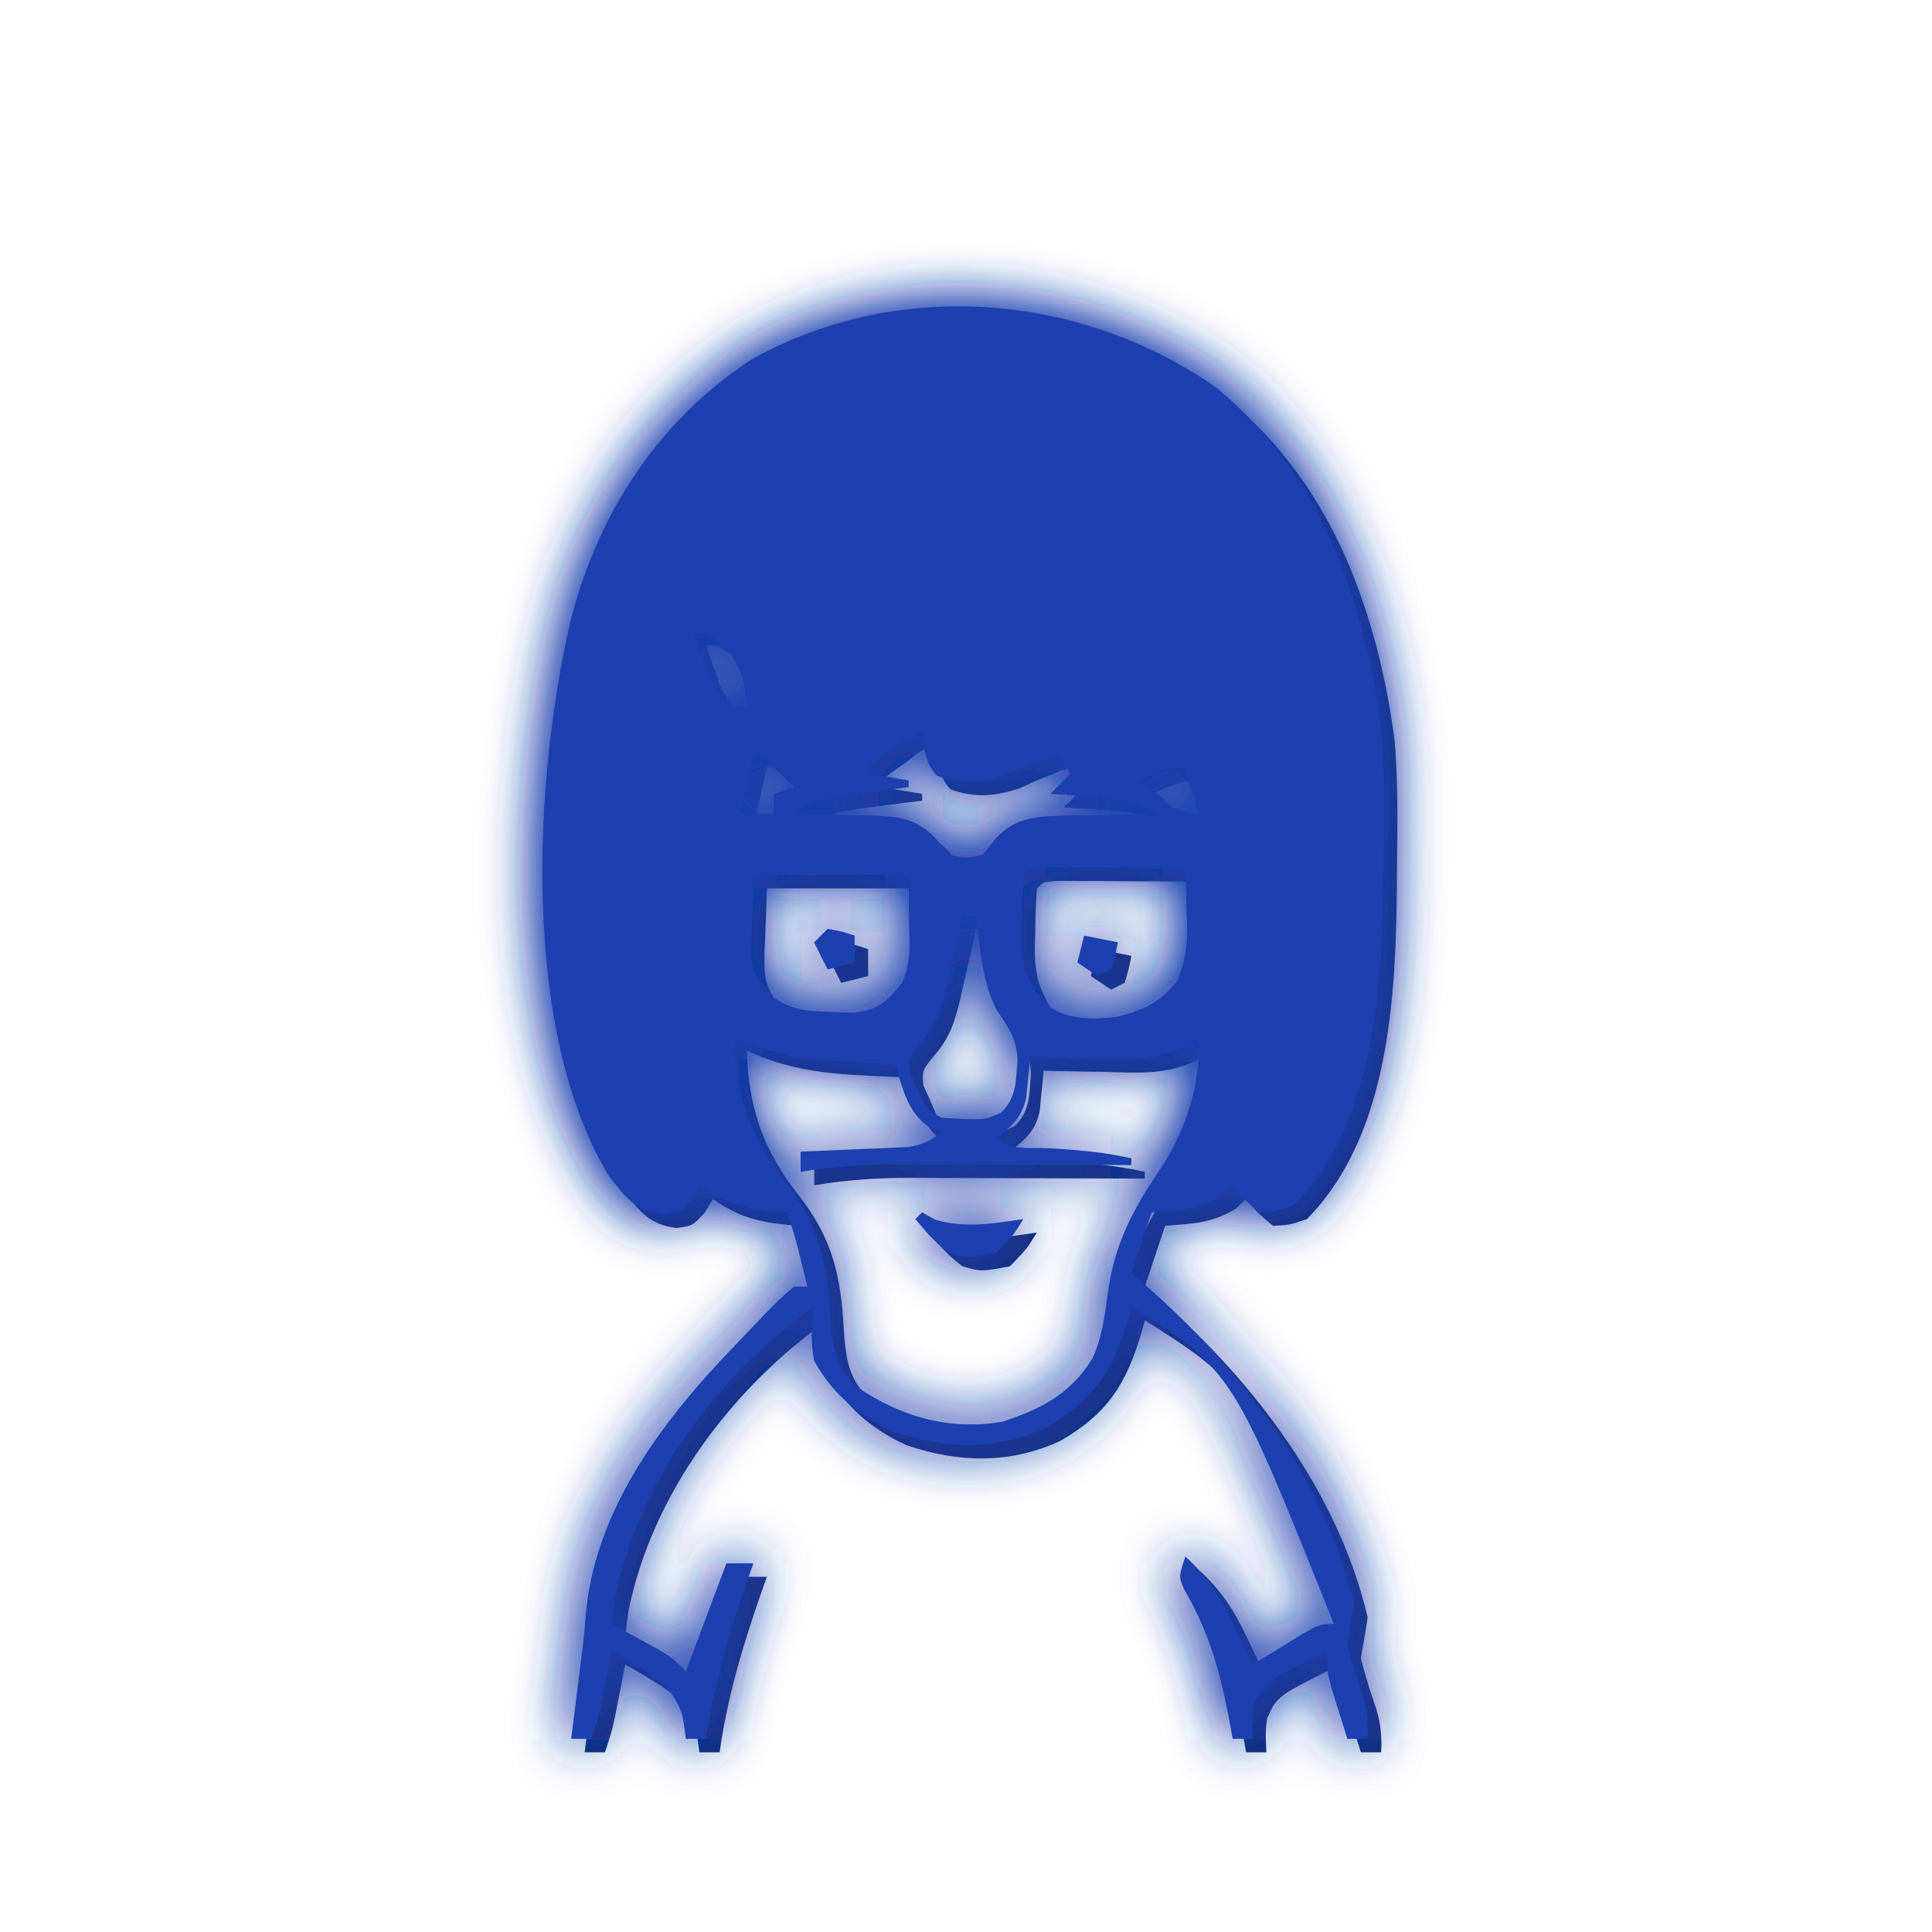
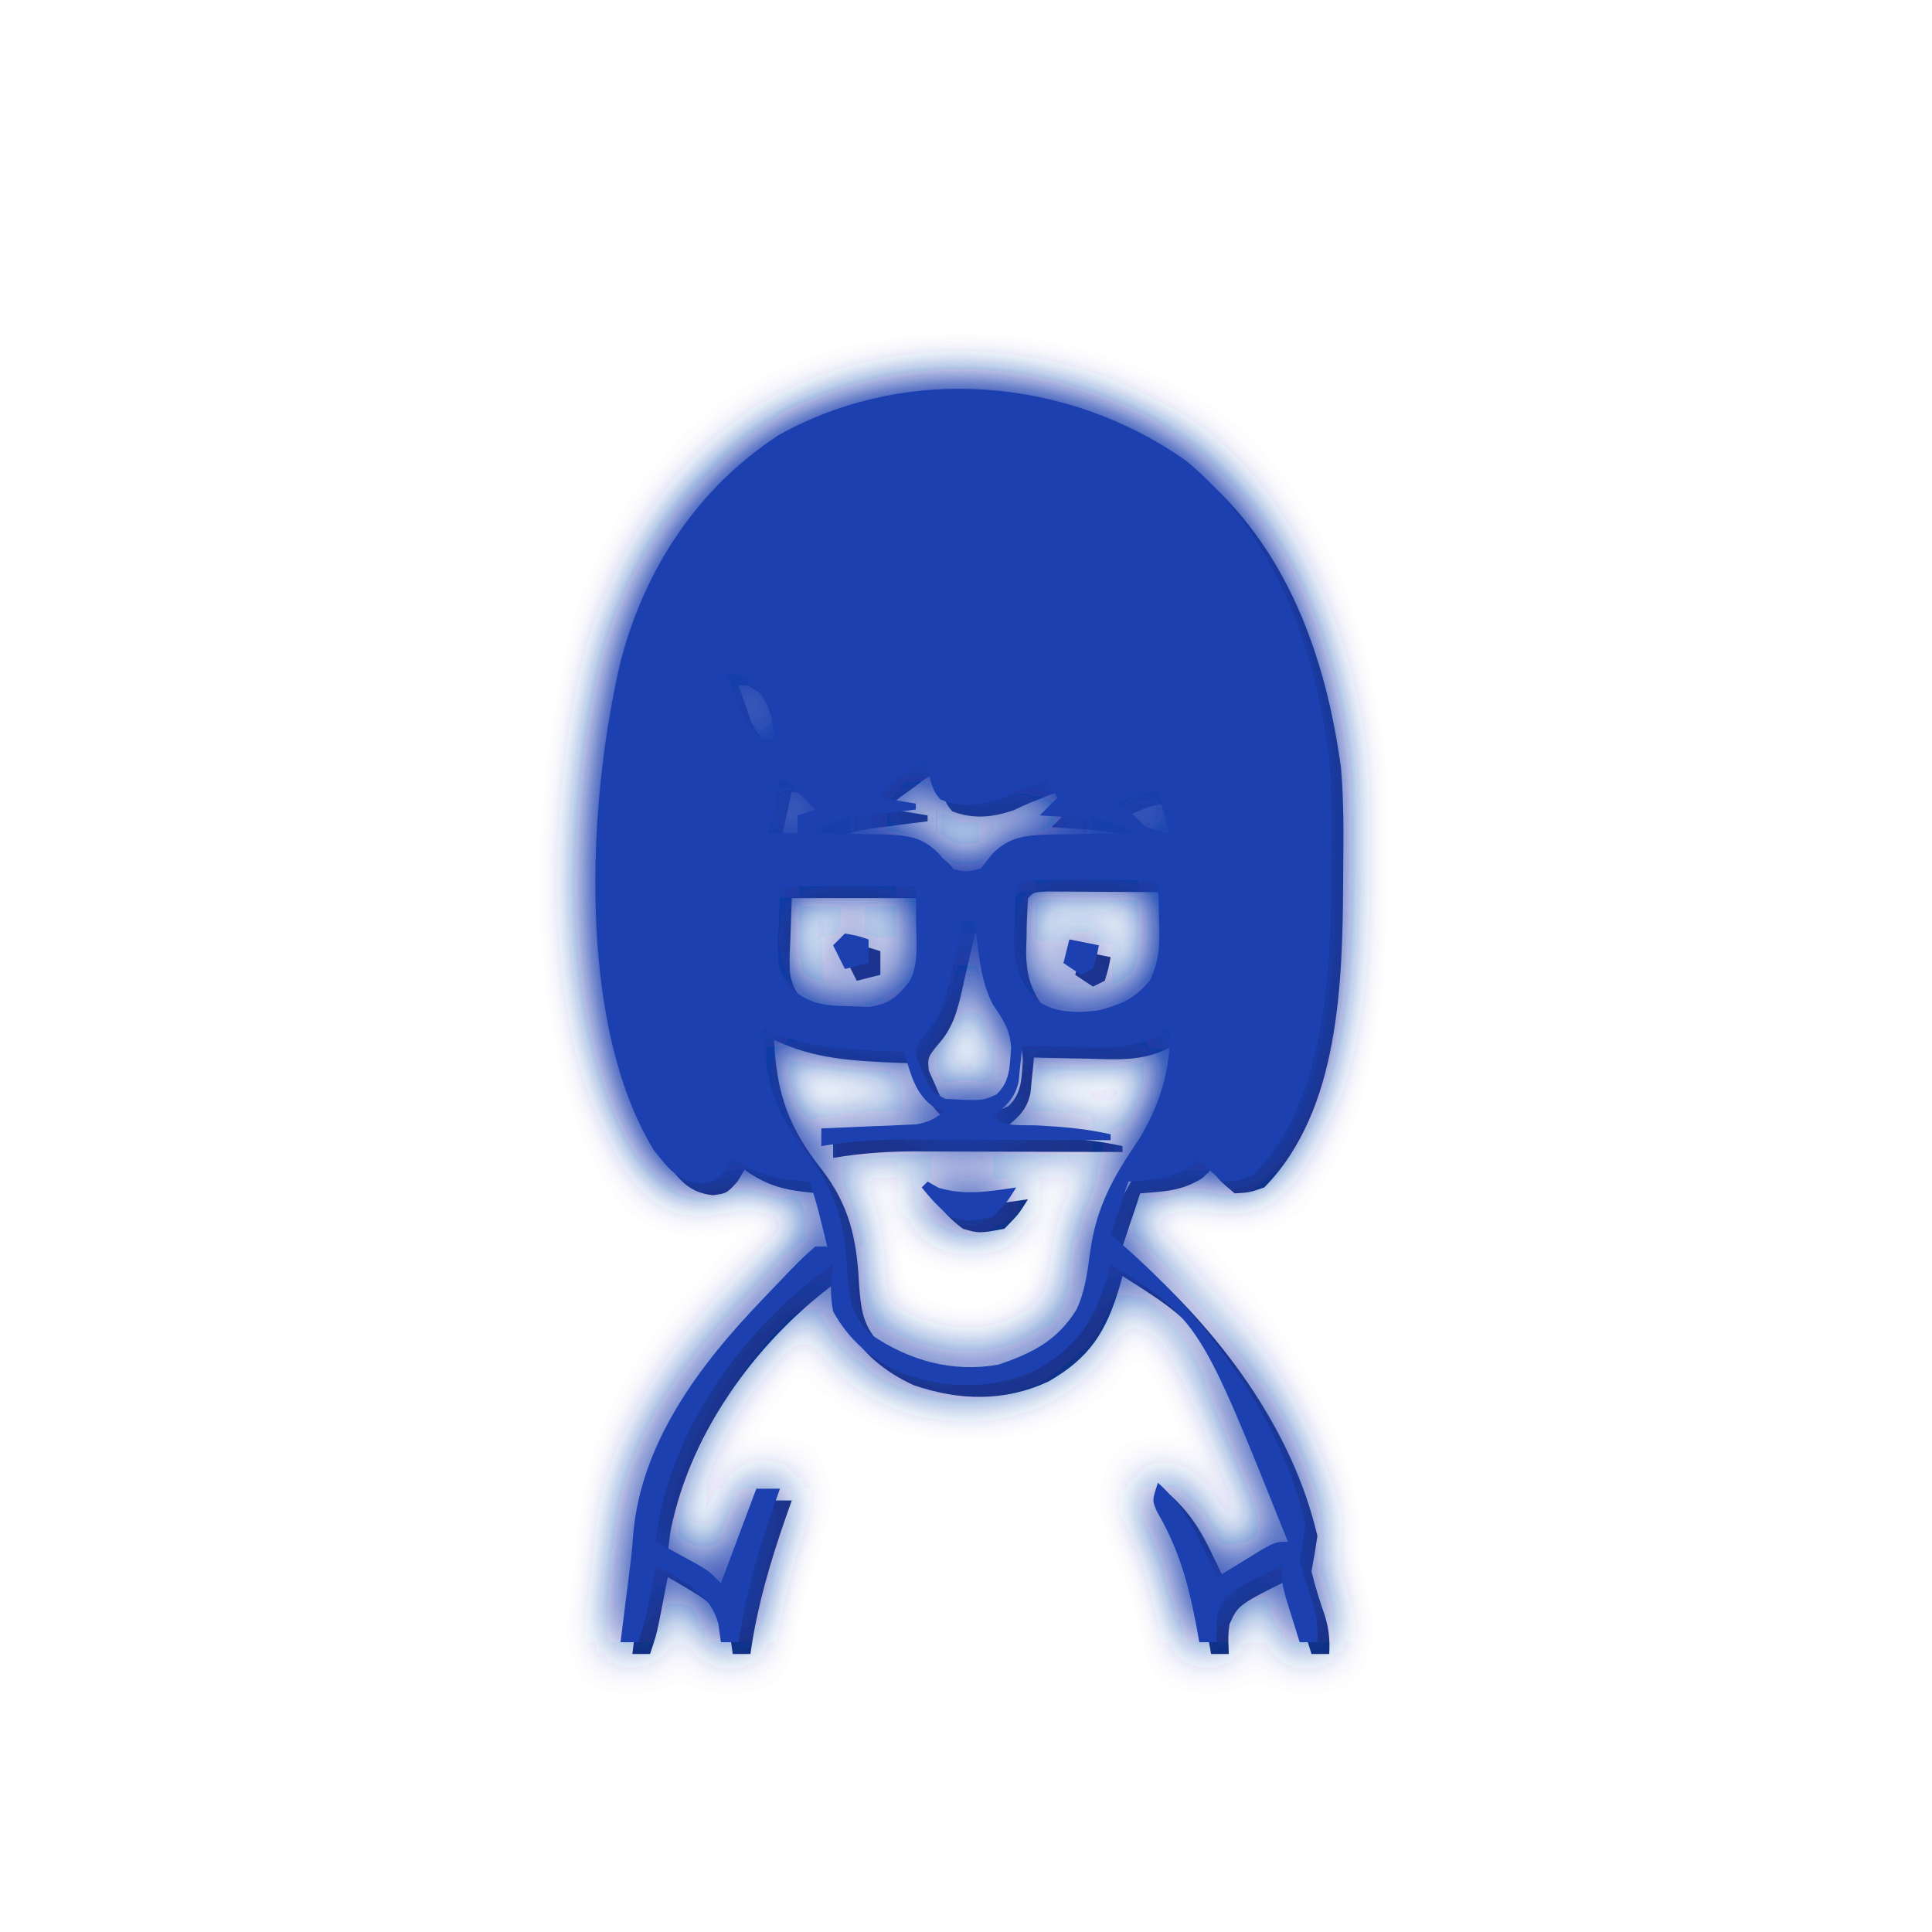
<svg xmlns="http://www.w3.org/2000/svg" version="1.1" width="229" height="229" viewBox="0 0 229 229">
  <defs>
    <filter id="glow">
      <feGaussianBlur stdDeviation="4" result="blur" />
      <feMerge>
        <feMergeNode in="blur" />
        <feMergeNode in="blur" />
        <feMergeNode in="SourceGraphic" />
      </feMerge>
    </filter>
  </defs>
-   <g transform="translate(22.9,22.9) scale(0.8)">
+   <g transform="translate(34.35,34.35) scale(0.7)">
    <g transform="translate(2,2)">
      <path d="M0 0 C15.011 12.459 21.684 31.187 24.215 50.035 C24.694 55.652 24.651 61.278 24.59 66.91 C24.586 67.654 24.582 68.398 24.578 69.164 C24.471 86.172 24.019 108.08 11.215 121.035 C8.668 121.898 8.668 121.898 6.215 122.035 C3.902 120.098 3.902 120.098 2.215 118.035 C1.72 118.51 1.225 118.984 0.715 119.473 C-2.78 121.657 -5.695 121.694 -9.785 122.035 C-10.775 125.005 -11.765 127.975 -12.785 131.035 C-12.023 131.69 -11.261 132.345 -10.477 133.02 C3.446 145.221 15.927 161.624 20.215 180.035 C19.928 182.042 19.596 184.044 19.215 186.035 C19.841 188.643 20.644 191.135 21.523 193.668 C22.186 195.936 22.35 197.691 22.215 200.035 C21.225 200.035 20.235 200.035 19.215 200.035 C18.71 198.433 18.211 196.828 17.715 195.223 C17.436 194.329 17.158 193.436 16.871 192.516 C16.215 190.035 16.215 190.035 16.215 187.035 C6.826 191.687 6.826 191.687 5.328 194.992 C5.09 196.91 5.09 196.91 5.215 200.035 C4.225 200.035 3.235 200.035 2.215 200.035 C2.056 199.141 1.898 198.246 1.734 197.324 C0.398 190.258 -1.217 184.312 -4.895 178.023 C-5.785 176.035 -5.785 176.035 -4.785 173.035 C-1.414 176.054 0.566 179.235 2.465 183.285 C2.599 183.562 2.599 183.562 3.277 184.965 C3.931 186.318 4.574 187.676 5.215 189.035 C5.914 188.602 6.612 188.169 7.332 187.723 C8.242 187.166 9.152 186.609 10.09 186.035 C10.995 185.478 11.9 184.921 12.832 184.348 C15.215 183.035 15.215 183.035 17.215 183.035 C2.261 145.567 2.261 145.567 -12.785 136.035 C-12.864 136.325 -12.864 136.325 -13.266 137.793 C-15.57 145.507 -18.29 149.861 -25.348 153.91 C-32.841 157.351 -40.352 157.156 -48.098 154.535 C-53.193 152.197 -57.044 148.968 -59.785 144.035 C-60.301 141.254 -60.251 138.818 -59.785 136.035 C-73.991 146.04 -85.766 161.759 -89.285 179.035 C-89.478 180.365 -89.657 181.698 -89.785 183.035 C-89.159 183.373 -88.532 183.711 -87.887 184.059 C-87.069 184.505 -86.252 184.951 -85.41 185.41 C-85.004 185.631 -85.004 185.631 -82.949 186.746 C-80.785 188.035 -80.785 188.035 -78.785 190.035 C-76.805 184.755 -74.825 179.475 -72.785 174.035 C-71.465 174.035 -70.145 174.035 -68.785 174.035 C-68.954 174.513 -68.954 174.513 -69.809 176.93 C-72.47 184.597 -74.662 191.973 -75.785 200.035 C-76.775 200.035 -77.765 200.035 -78.785 200.035 C-78.93 199.004 -79.074 197.973 -79.223 196.91 C-80.498 192.203 -83.894 190.514 -87.887 188.102 C-88.513 187.75 -89.14 187.398 -89.785 187.035 C-89.918 187.722 -90.051 188.409 -90.188 189.117 C-90.276 189.568 -90.276 189.568 -90.723 191.848 C-90.897 192.741 -91.071 193.634 -91.25 194.555 C-91.785 197.035 -91.785 197.035 -92.785 200.035 C-93.775 200.035 -94.765 200.035 -95.785 200.035 C-94.285 188.035 -94.285 188.035 -94.02 186.016 C-93.87 184.751 -93.752 183.482 -93.676 182.211 C-92.483 166.403 -82.374 153.029 -71.785 142.035 C-71.374 141.603 -70.962 141.171 -70.539 140.727 C-65.268 135.208 -65.268 135.208 -62.785 133.035 C-62.125 133.035 -61.465 133.035 -60.785 133.035 C-61.096 131.764 -61.409 130.493 -61.723 129.223 C-61.897 128.515 -62.071 127.807 -62.25 127.078 C-62.695 125.378 -63.229 123.702 -63.785 122.035 C-64.305 121.998 -64.824 121.96 -65.359 121.922 C-69.899 121.494 -72.989 120.764 -76.785 118.035 C-76.981 118.365 -76.981 118.365 -77.973 120.035 C-79.785 122.035 -79.785 122.035 -82.176 122.352 C-86.267 121.855 -87.654 119.841 -90.148 116.719 C-103.28 95.188 -101.35 57.661 -95.785 34.035 C-91.681 18.252 -82.769 4.658 -69.035 -4.34 C-47.236 -16.496 -20.075 -14.162 0 0 Z M-77.785 36.035 C-77.358 37.31 -76.918 38.58 -76.473 39.848 C-76.229 40.555 -75.985 41.263 -75.734 41.992 C-74.703 44.211 -73.676 45.494 -71.785 47.035 C-71.125 47.035 -70.465 47.035 -69.785 47.035 C-70.05 43.241 -70.58 40.873 -73.223 38.16 C-75.785 36.035 -75.785 36.035 -77.785 36.035 Z M-48.348 53.473 C-48.988 53.925 -49.629 54.378 -50.289 54.844 C-50.783 55.237 -51.276 55.63 -51.785 56.035 C-51.785 56.365 -51.785 56.695 -51.785 57.035 C-50.795 57.2 -50.795 57.2 -45.785 58.035 C-45.785 58.365 -45.785 58.695 -45.785 59.035 C-46.761 59.156 -47.737 59.278 -48.742 59.402 C-50.027 59.571 -51.313 59.74 -52.598 59.91 C-52.919 59.949 -52.919 59.949 -54.545 60.148 C-57.824 60.59 -60.135 61.062 -62.785 63.035 C-62.266 63.039 -61.747 63.043 -61.212 63.048 C-58.84 63.081 -56.469 63.151 -54.098 63.223 C-53.689 63.226 -53.689 63.226 -51.623 63.24 C-47.516 63.39 -44.799 63.493 -41.859 66.547 C-41.175 67.368 -40.49 68.189 -39.785 69.035 C-37.285 69.66 -37.285 69.66 -34.785 69.035 C-34.132 68.214 -33.478 67.393 -32.805 66.547 C-29.627 63.246 -26.278 63.377 -21.881 63.24 C-20.921 63.234 -19.961 63.229 -18.973 63.223 C-18.483 63.21 -18.483 63.21 -16.006 63.146 C-13.599 63.088 -11.193 63.051 -8.785 63.035 C-12.298 61.146 -15.036 60.671 -19.035 60.41 C-20.113 60.335 -21.19 60.261 -22.301 60.184 C-22.711 60.159 -22.711 60.159 -24.785 60.035 C-23.795 59.045 -22.805 58.055 -21.785 57.035 C-22.445 56.045 -23.105 55.055 -23.785 54.035 C-24.507 54.324 -25.229 54.613 -25.973 54.91 C-26.437 55.096 -26.437 55.096 -28.785 56.035 C-29.187 56.221 -29.187 56.221 -31.223 57.16 C-34.791 58.379 -38.021 58.704 -41.598 57.348 C-43.325 55.438 -43.456 53.537 -43.785 51.035 C-45.595 51.035 -46.92 52.455 -48.348 53.473 Z M-68.785 54.035 C-69.445 57.005 -70.105 59.975 -70.785 63.035 C-69.135 63.035 -67.485 63.035 -65.785 63.035 C-65.785 62.045 -65.785 61.055 -65.785 60.035 C-64.795 59.705 -63.805 59.375 -62.785 59.035 C-63.59 58.21 -64.394 57.385 -65.223 56.535 C-65.675 56.071 -66.128 55.607 -66.594 55.129 C-67.785 54.035 -67.785 54.035 -68.785 54.035 Z M-11.785 58.035 C-11.331 58.324 -10.878 58.613 -10.41 58.91 C-8.785 60.035 -8.785 60.035 -6.785 62.035 C-4.66 62.66 -4.66 62.66 -2.785 63.035 C-3.445 60.725 -4.105 58.415 -4.785 56.035 C-7.432 56.035 -9.366 57.017 -11.785 58.035 Z M-28.785 72.035 C-28.939 74.302 -29.017 76.517 -29.035 78.785 C-29.056 79.406 -29.076 80.028 -29.098 80.668 C-29.134 84.944 -28.426 87.508 -25.785 91.035 C-22.469 93.522 -18.78 93.569 -14.785 93.035 C-10.981 92.035 -8.559 91.022 -6.094 87.879 C-4.452 84.31 -4.442 81.586 -4.598 77.723 C-4.611 77.077 -4.625 76.432 -4.639 75.768 C-4.674 74.19 -4.728 72.612 -4.785 71.035 C-8.598 71.006 -12.41 70.988 -16.223 70.973 C-17.311 70.964 -18.4 70.956 -19.521 70.947 C-20.039 70.946 -20.039 70.946 -22.656 70.938 C-23.615 70.932 -24.573 70.927 -25.56 70.922 C-27.785 71.035 -27.785 71.035 -28.785 72.035 Z M-68.785 72.035 C-68.868 74.428 -68.95 76.82 -69.035 79.285 C-69.072 80.032 -69.108 80.779 -69.146 81.548 C-69.205 85.093 -69.148 86.57 -66.895 89.457 C-63.428 92.05 -61.218 92.248 -56.91 92.348 C-55.861 92.385 -54.812 92.422 -53.73 92.461 C-50.11 91.938 -49.031 90.851 -46.785 88.035 C-45.315 85.094 -45.682 82.127 -45.723 78.91 C-45.743 76.641 -45.764 74.373 -45.785 72.035 C-53.375 72.035 -60.965 72.035 -68.785 72.035 Z M-37.785 78.035 C-38.028 79.132 -38.27 80.229 -38.52 81.359 C-38.857 82.814 -39.196 84.268 -39.535 85.723 C-39.692 86.444 -39.85 87.165 -40.012 87.908 C-40.846 91.422 -41.555 94.069 -43.996 96.789 C-45.785 99.035 -45.785 99.035 -45.59 101.238 C-45.283 101.914 -44.976 102.589 -44.66 103.285 C-44.369 103.971 -44.078 104.657 -43.777 105.363 C-42.785 107.035 -42.785 107.035 -40.785 108.035 C-34.541 108.376 -34.541 108.376 -32.121 107.285 C-29.766 105.082 -29.899 102.471 -29.645 99.387 C-29.832 96.244 -30.984 94.619 -32.727 92.074 C-34.946 87.799 -35.195 82.765 -35.785 78.035 C-36.445 78.035 -37.105 78.035 -37.785 78.035 Z M-71.785 96.035 C-71.416 105.038 -69.302 110.936 -63.723 117.973 C-59.094 123.992 -57.772 129.714 -57.41 137.223 C-57.099 141.674 -56.752 144.685 -53.488 147.855 C-47.007 152.345 -39.595 154.425 -31.785 153.035 C-26.126 151.119 -21.838 148.979 -18.607 143.766 C-17.14 140.676 -16.737 137.463 -16.285 134.098 C-15.262 126.527 -12.497 121.472 -8.223 115.223 C-4.512 109.336 -2.55 103 -2.785 96.035 C-3.571 96.526 -4.358 97.017 -5.168 97.523 C-9.531 99.705 -13.886 99.363 -18.66 99.223 C-19.539 99.209 -20.418 99.196 -21.324 99.182 C-23.479 99.147 -25.632 99.097 -27.785 99.035 C-27.833 99.584 -27.882 100.132 -27.931 100.697 C-28.006 101.417 -28.08 102.137 -28.156 102.879 C-28.225 103.592 -28.294 104.306 -28.365 105.041 C-28.972 107.924 -30.507 109.272 -32.785 111.035 C-30.905 112.916 -27.605 112.395 -25.035 112.535 C-20.861 112.769 -16.877 113.098 -12.785 114.035 C-12.785 114.365 -12.785 114.695 -12.785 115.035 C-13.04 115.034 -13.04 115.034 -14.333 115.028 C-19.67 115.006 -25.007 114.991 -30.345 114.98 C-32.334 114.975 -34.323 114.968 -36.313 114.96 C-39.18 114.948 -42.047 114.942 -44.914 114.938 C-45.797 114.932 -46.679 114.927 -47.589 114.922 C-52.432 114.921 -57.01 115.217 -61.785 116.035 C-61.785 115.045 -61.785 114.055 -61.785 113.035 C-61.256 113.015 -60.726 112.996 -60.18 112.975 C-57.777 112.88 -55.375 112.77 -52.973 112.66 C-52.139 112.629 -51.306 112.598 -50.447 112.566 C-50.046 112.547 -50.046 112.547 -48.016 112.449 C-47.277 112.418 -46.539 112.386 -45.778 112.354 C-43.623 112.009 -42.483 111.374 -40.785 110.035 C-41.383 109.87 -41.981 109.705 -42.598 109.535 C-45.97 107.222 -46.618 103.836 -47.785 100.035 C-48.847 99.998 -49.91 99.96 -51.004 99.922 C-58.45 99.597 -64.956 99.308 -71.785 96.035 Z " fill="#142d7a" transform="translate(151.7852,28.96484)" />
      <path d="M0 0 C2.125 0.375 2.125 0.375 4 1 C4 2.32 4 3.64 4 5 C2.68 5.33 1.36 5.66 0 6 C-0.66 4.68 -1.32 3.36 -2 2 C-1.34 1.34 -0.68 0.68 0 0 Z " fill="#142d7a" transform="translate(94,109)" />
      <path d="M0 0 C1.65 0.33 3.3 0.66 5 1 C4.625 2.938 4.625 2.938 4 5 C3.67 5.165 3.67 5.165 2 6 C1.01 5.34 0.02 4.68 -1 4 C-0.67 2.68 -0.34 1.36 0 0 Z " fill="#142d7a" transform="translate(132,110)" />
      <path d="M0 0 C0.309 0.175 0.309 0.175 1.875 1.062 C6.37 2.411 10.41 1.66 15 1 C13.438 3.5 13.438 3.5 11 6 C6.696 6.782 6.696 6.782 4 6 C1.941 4.507 0.64 2.988 -1 1 C-0.67 0.67 -0.34 0.34 0 0 Z " fill="#142d7a" transform="translate(108,151)" />
    </g>
    <g filter="url(#glow)">
      <path d="M0 0 C15.011 12.459 21.684 31.187 24.215 50.035 C24.694 55.652 24.651 61.278 24.59 66.91 C24.586 67.654 24.582 68.398 24.578 69.164 C24.471 86.172 24.019 108.08 11.215 121.035 C8.668 121.898 8.668 121.898 6.215 122.035 C3.902 120.098 3.902 120.098 2.215 118.035 C1.72 118.51 1.225 118.984 0.715 119.473 C-2.78 121.657 -5.695 121.694 -9.785 122.035 C-10.775 125.005 -11.765 127.975 -12.785 131.035 C-12.023 131.69 -11.261 132.345 -10.477 133.02 C3.446 145.221 15.927 161.624 20.215 180.035 C19.928 182.042 19.596 184.044 19.215 186.035 C19.841 188.643 20.644 191.135 21.523 193.668 C22.186 195.936 22.35 197.691 22.215 200.035 C21.225 200.035 20.235 200.035 19.215 200.035 C18.71 198.433 18.211 196.828 17.715 195.223 C17.436 194.329 17.158 193.436 16.871 192.516 C16.215 190.035 16.215 190.035 16.215 187.035 C6.826 191.687 6.826 191.687 5.328 194.992 C5.09 196.91 5.09 196.91 5.215 200.035 C4.225 200.035 3.235 200.035 2.215 200.035 C2.056 199.141 1.898 198.246 1.734 197.324 C0.398 190.258 -1.217 184.312 -4.895 178.023 C-5.785 176.035 -5.785 176.035 -4.785 173.035 C-1.414 176.054 0.566 179.235 2.465 183.285 C2.599 183.562 2.599 183.562 3.277 184.965 C3.931 186.318 4.574 187.676 5.215 189.035 C5.914 188.602 6.612 188.169 7.332 187.723 C8.242 187.166 9.152 186.609 10.09 186.035 C10.995 185.478 11.9 184.921 12.832 184.348 C15.215 183.035 15.215 183.035 17.215 183.035 C2.261 145.567 2.261 145.567 -12.785 136.035 C-12.864 136.325 -12.864 136.325 -13.266 137.793 C-15.57 145.507 -18.29 149.861 -25.348 153.91 C-32.841 157.351 -40.352 157.156 -48.098 154.535 C-53.193 152.197 -57.044 148.968 -59.785 144.035 C-60.301 141.254 -60.251 138.818 -59.785 136.035 C-73.991 146.04 -85.766 161.759 -89.285 179.035 C-89.478 180.365 -89.657 181.698 -89.785 183.035 C-89.159 183.373 -88.532 183.711 -87.887 184.059 C-87.069 184.505 -86.252 184.951 -85.41 185.41 C-85.004 185.631 -85.004 185.631 -82.949 186.746 C-80.785 188.035 -80.785 188.035 -78.785 190.035 C-76.805 184.755 -74.825 179.475 -72.785 174.035 C-71.465 174.035 -70.145 174.035 -68.785 174.035 C-68.954 174.513 -68.954 174.513 -69.809 176.93 C-72.47 184.597 -74.662 191.973 -75.785 200.035 C-76.775 200.035 -77.765 200.035 -78.785 200.035 C-78.93 199.004 -79.074 197.973 -79.223 196.91 C-80.498 192.203 -83.894 190.514 -87.887 188.102 C-88.513 187.75 -89.14 187.398 -89.785 187.035 C-89.918 187.722 -90.051 188.409 -90.188 189.117 C-90.276 189.568 -90.276 189.568 -90.723 191.848 C-90.897 192.741 -91.071 193.634 -91.25 194.555 C-91.785 197.035 -91.785 197.035 -92.785 200.035 C-93.775 200.035 -94.765 200.035 -95.785 200.035 C-94.285 188.035 -94.285 188.035 -94.02 186.016 C-93.87 184.751 -93.752 183.482 -93.676 182.211 C-92.483 166.403 -82.374 153.029 -71.785 142.035 C-71.374 141.603 -70.962 141.171 -70.539 140.727 C-65.268 135.208 -65.268 135.208 -62.785 133.035 C-62.125 133.035 -61.465 133.035 -60.785 133.035 C-61.096 131.764 -61.409 130.493 -61.723 129.223 C-61.897 128.515 -62.071 127.807 -62.25 127.078 C-62.695 125.378 -63.229 123.702 -63.785 122.035 C-64.305 121.998 -64.824 121.96 -65.359 121.922 C-69.899 121.494 -72.989 120.764 -76.785 118.035 C-76.981 118.365 -76.981 118.365 -77.973 120.035 C-79.785 122.035 -79.785 122.035 -82.176 122.352 C-86.267 121.855 -87.654 119.841 -90.148 116.719 C-103.28 95.188 -101.35 57.661 -95.785 34.035 C-91.681 18.252 -82.769 4.658 -69.035 -4.34 C-47.236 -16.496 -20.075 -14.162 0 0 Z M-77.785 36.035 C-77.358 37.31 -76.918 38.58 -76.473 39.848 C-76.229 40.555 -75.985 41.263 -75.734 41.992 C-74.703 44.211 -73.676 45.494 -71.785 47.035 C-71.125 47.035 -70.465 47.035 -69.785 47.035 C-70.05 43.241 -70.58 40.873 -73.223 38.16 C-75.785 36.035 -75.785 36.035 -77.785 36.035 Z M-48.348 53.473 C-48.988 53.925 -49.629 54.378 -50.289 54.844 C-50.783 55.237 -51.276 55.63 -51.785 56.035 C-51.785 56.365 -51.785 56.695 -51.785 57.035 C-50.795 57.2 -50.795 57.2 -45.785 58.035 C-45.785 58.365 -45.785 58.695 -45.785 59.035 C-46.761 59.156 -47.737 59.278 -48.742 59.402 C-50.027 59.571 -51.313 59.74 -52.598 59.91 C-52.919 59.949 -52.919 59.949 -54.545 60.148 C-57.824 60.59 -60.135 61.062 -62.785 63.035 C-62.266 63.039 -61.747 63.043 -61.212 63.048 C-58.84 63.081 -56.469 63.151 -54.098 63.223 C-53.689 63.226 -53.689 63.226 -51.623 63.24 C-47.516 63.39 -44.799 63.493 -41.859 66.547 C-41.175 67.368 -40.49 68.189 -39.785 69.035 C-37.285 69.66 -37.285 69.66 -34.785 69.035 C-34.132 68.214 -33.478 67.393 -32.805 66.547 C-29.627 63.246 -26.278 63.377 -21.881 63.24 C-20.921 63.234 -19.961 63.229 -18.973 63.223 C-18.483 63.21 -18.483 63.21 -16.006 63.146 C-13.599 63.088 -11.193 63.051 -8.785 63.035 C-12.298 61.146 -15.036 60.671 -19.035 60.41 C-20.113 60.335 -21.19 60.261 -22.301 60.184 C-22.711 60.159 -22.711 60.159 -24.785 60.035 C-23.795 59.045 -22.805 58.055 -21.785 57.035 C-22.445 56.045 -23.105 55.055 -23.785 54.035 C-24.507 54.324 -25.229 54.613 -25.973 54.91 C-26.437 55.096 -26.437 55.096 -28.785 56.035 C-29.187 56.221 -29.187 56.221 -31.223 57.16 C-34.791 58.379 -38.021 58.704 -41.598 57.348 C-43.325 55.438 -43.456 53.537 -43.785 51.035 C-45.595 51.035 -46.92 52.455 -48.348 53.473 Z M-68.785 54.035 C-69.445 57.005 -70.105 59.975 -70.785 63.035 C-69.135 63.035 -67.485 63.035 -65.785 63.035 C-65.785 62.045 -65.785 61.055 -65.785 60.035 C-64.795 59.705 -63.805 59.375 -62.785 59.035 C-63.59 58.21 -64.394 57.385 -65.223 56.535 C-65.675 56.071 -66.128 55.607 -66.594 55.129 C-67.785 54.035 -67.785 54.035 -68.785 54.035 Z M-11.785 58.035 C-11.331 58.324 -10.878 58.613 -10.41 58.91 C-8.785 60.035 -8.785 60.035 -6.785 62.035 C-4.66 62.66 -4.66 62.66 -2.785 63.035 C-3.445 60.725 -4.105 58.415 -4.785 56.035 C-7.432 56.035 -9.366 57.017 -11.785 58.035 Z M-28.785 72.035 C-28.939 74.302 -29.017 76.517 -29.035 78.785 C-29.056 79.406 -29.076 80.028 -29.098 80.668 C-29.134 84.944 -28.426 87.508 -25.785 91.035 C-22.469 93.522 -18.78 93.569 -14.785 93.035 C-10.981 92.035 -8.559 91.022 -6.094 87.879 C-4.452 84.31 -4.442 81.586 -4.598 77.723 C-4.611 77.077 -4.625 76.432 -4.639 75.768 C-4.674 74.19 -4.728 72.612 -4.785 71.035 C-8.598 71.006 -12.41 70.988 -16.223 70.973 C-17.311 70.964 -18.4 70.956 -19.521 70.947 C-20.039 70.946 -20.039 70.946 -22.656 70.938 C-23.615 70.932 -24.573 70.927 -25.56 70.922 C-27.785 71.035 -27.785 71.035 -28.785 72.035 Z M-68.785 72.035 C-68.868 74.428 -68.95 76.82 -69.035 79.285 C-69.072 80.032 -69.108 80.779 -69.146 81.548 C-69.205 85.093 -69.148 86.57 -66.895 89.457 C-63.428 92.05 -61.218 92.248 -56.91 92.348 C-55.861 92.385 -54.812 92.422 -53.73 92.461 C-50.11 91.938 -49.031 90.851 -46.785 88.035 C-45.315 85.094 -45.682 82.127 -45.723 78.91 C-45.743 76.641 -45.764 74.373 -45.785 72.035 C-53.375 72.035 -60.965 72.035 -68.785 72.035 Z M-37.785 78.035 C-38.028 79.132 -38.27 80.229 -38.52 81.359 C-38.857 82.814 -39.196 84.268 -39.535 85.723 C-39.692 86.444 -39.85 87.165 -40.012 87.908 C-40.846 91.422 -41.555 94.069 -43.996 96.789 C-45.785 99.035 -45.785 99.035 -45.59 101.238 C-45.283 101.914 -44.976 102.589 -44.66 103.285 C-44.369 103.971 -44.078 104.657 -43.777 105.363 C-42.785 107.035 -42.785 107.035 -40.785 108.035 C-34.541 108.376 -34.541 108.376 -32.121 107.285 C-29.766 105.082 -29.899 102.471 -29.645 99.387 C-29.832 96.244 -30.984 94.619 -32.727 92.074 C-34.946 87.799 -35.195 82.765 -35.785 78.035 C-36.445 78.035 -37.105 78.035 -37.785 78.035 Z M-71.785 96.035 C-71.416 105.038 -69.302 110.936 -63.723 117.973 C-59.094 123.992 -57.772 129.714 -57.41 137.223 C-57.099 141.674 -56.752 144.685 -53.488 147.855 C-47.007 152.345 -39.595 154.425 -31.785 153.035 C-26.126 151.119 -21.838 148.979 -18.607 143.766 C-17.14 140.676 -16.737 137.463 -16.285 134.098 C-15.262 126.527 -12.497 121.472 -8.223 115.223 C-4.512 109.336 -2.55 103 -2.785 96.035 C-3.571 96.526 -4.358 97.017 -5.168 97.523 C-9.531 99.705 -13.886 99.363 -18.66 99.223 C-19.539 99.209 -20.418 99.196 -21.324 99.182 C-23.479 99.147 -25.632 99.097 -27.785 99.035 C-27.833 99.584 -27.882 100.132 -27.931 100.697 C-28.006 101.417 -28.08 102.137 -28.156 102.879 C-28.225 103.592 -28.294 104.306 -28.365 105.041 C-28.972 107.924 -30.507 109.272 -32.785 111.035 C-30.905 112.916 -27.605 112.395 -25.035 112.535 C-20.861 112.769 -16.877 113.098 -12.785 114.035 C-12.785 114.365 -12.785 114.695 -12.785 115.035 C-13.04 115.034 -13.04 115.034 -14.333 115.028 C-19.67 115.006 -25.007 114.991 -30.345 114.98 C-32.334 114.975 -34.323 114.968 -36.313 114.96 C-39.18 114.948 -42.047 114.942 -44.914 114.938 C-45.797 114.932 -46.679 114.927 -47.589 114.922 C-52.432 114.921 -57.01 115.217 -61.785 116.035 C-61.785 115.045 -61.785 114.055 -61.785 113.035 C-61.256 113.015 -60.726 112.996 -60.18 112.975 C-57.777 112.88 -55.375 112.77 -52.973 112.66 C-52.139 112.629 -51.306 112.598 -50.447 112.566 C-50.046 112.547 -50.046 112.547 -48.016 112.449 C-47.277 112.418 -46.539 112.386 -45.778 112.354 C-43.623 112.009 -42.483 111.374 -40.785 110.035 C-41.383 109.87 -41.981 109.705 -42.598 109.535 C-45.97 107.222 -46.618 103.836 -47.785 100.035 C-48.847 99.998 -49.91 99.96 -51.004 99.922 C-58.45 99.597 -64.956 99.308 -71.785 96.035 Z " fill="#1e40af" transform="translate(151.7852,28.96484)" />
      <path d="M0 0 C2.125 0.375 2.125 0.375 4 1 C4 2.32 4 3.64 4 5 C2.68 5.33 1.36 5.66 0 6 C-0.66 4.68 -1.32 3.36 -2 2 C-1.34 1.34 -0.68 0.68 0 0 Z " fill="#1e40af" transform="translate(94,109)" />
      <path d="M0 0 C1.65 0.33 3.3 0.66 5 1 C4.625 2.938 4.625 2.938 4 5 C3.67 5.165 3.67 5.165 2 6 C1.01 5.34 0.02 4.68 -1 4 C-0.67 2.68 -0.34 1.36 0 0 Z " fill="#1e40af" transform="translate(132,110)" />
      <path d="M0 0 C0.309 0.175 0.309 0.175 1.875 1.062 C6.37 2.411 10.41 1.66 15 1 C13.438 3.5 13.438 3.5 11 6 C6.696 6.782 6.696 6.782 4 6 C1.941 4.507 0.64 2.988 -1 1 C-0.67 0.67 -0.34 0.34 0 0 Z " fill="#1e40af" transform="translate(108,151)" />
    </g>
  </g>
</svg>
